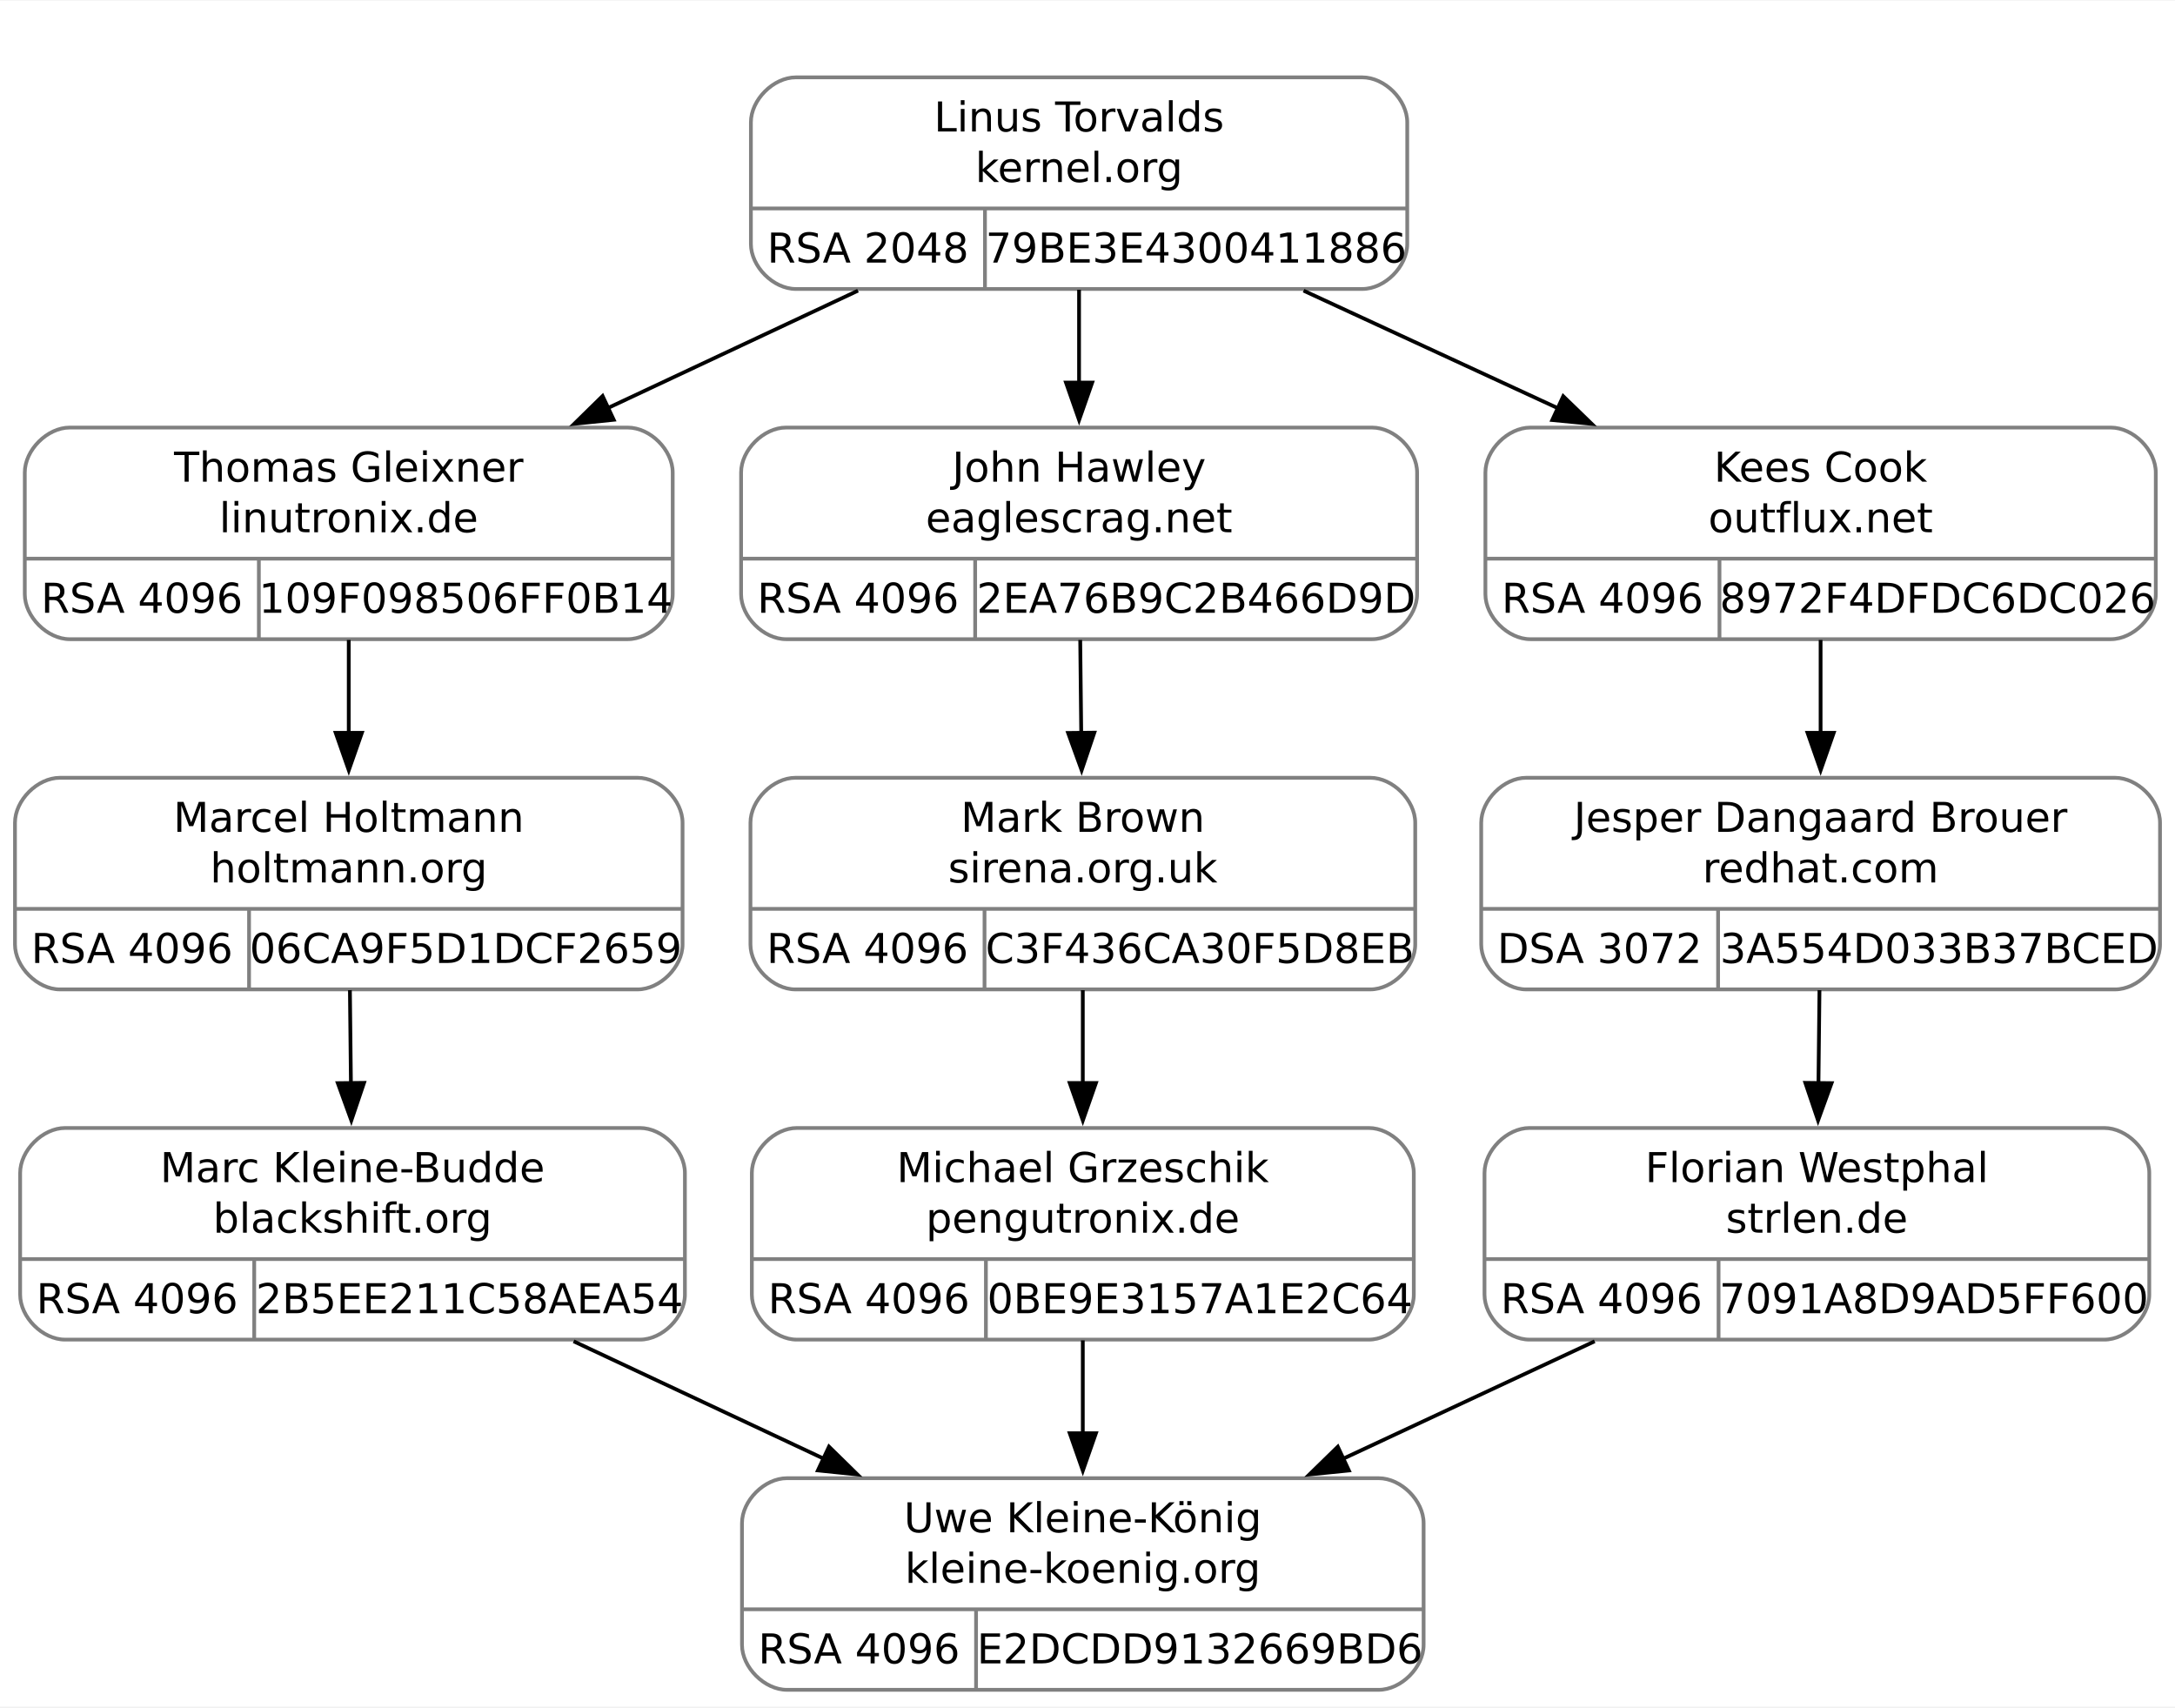
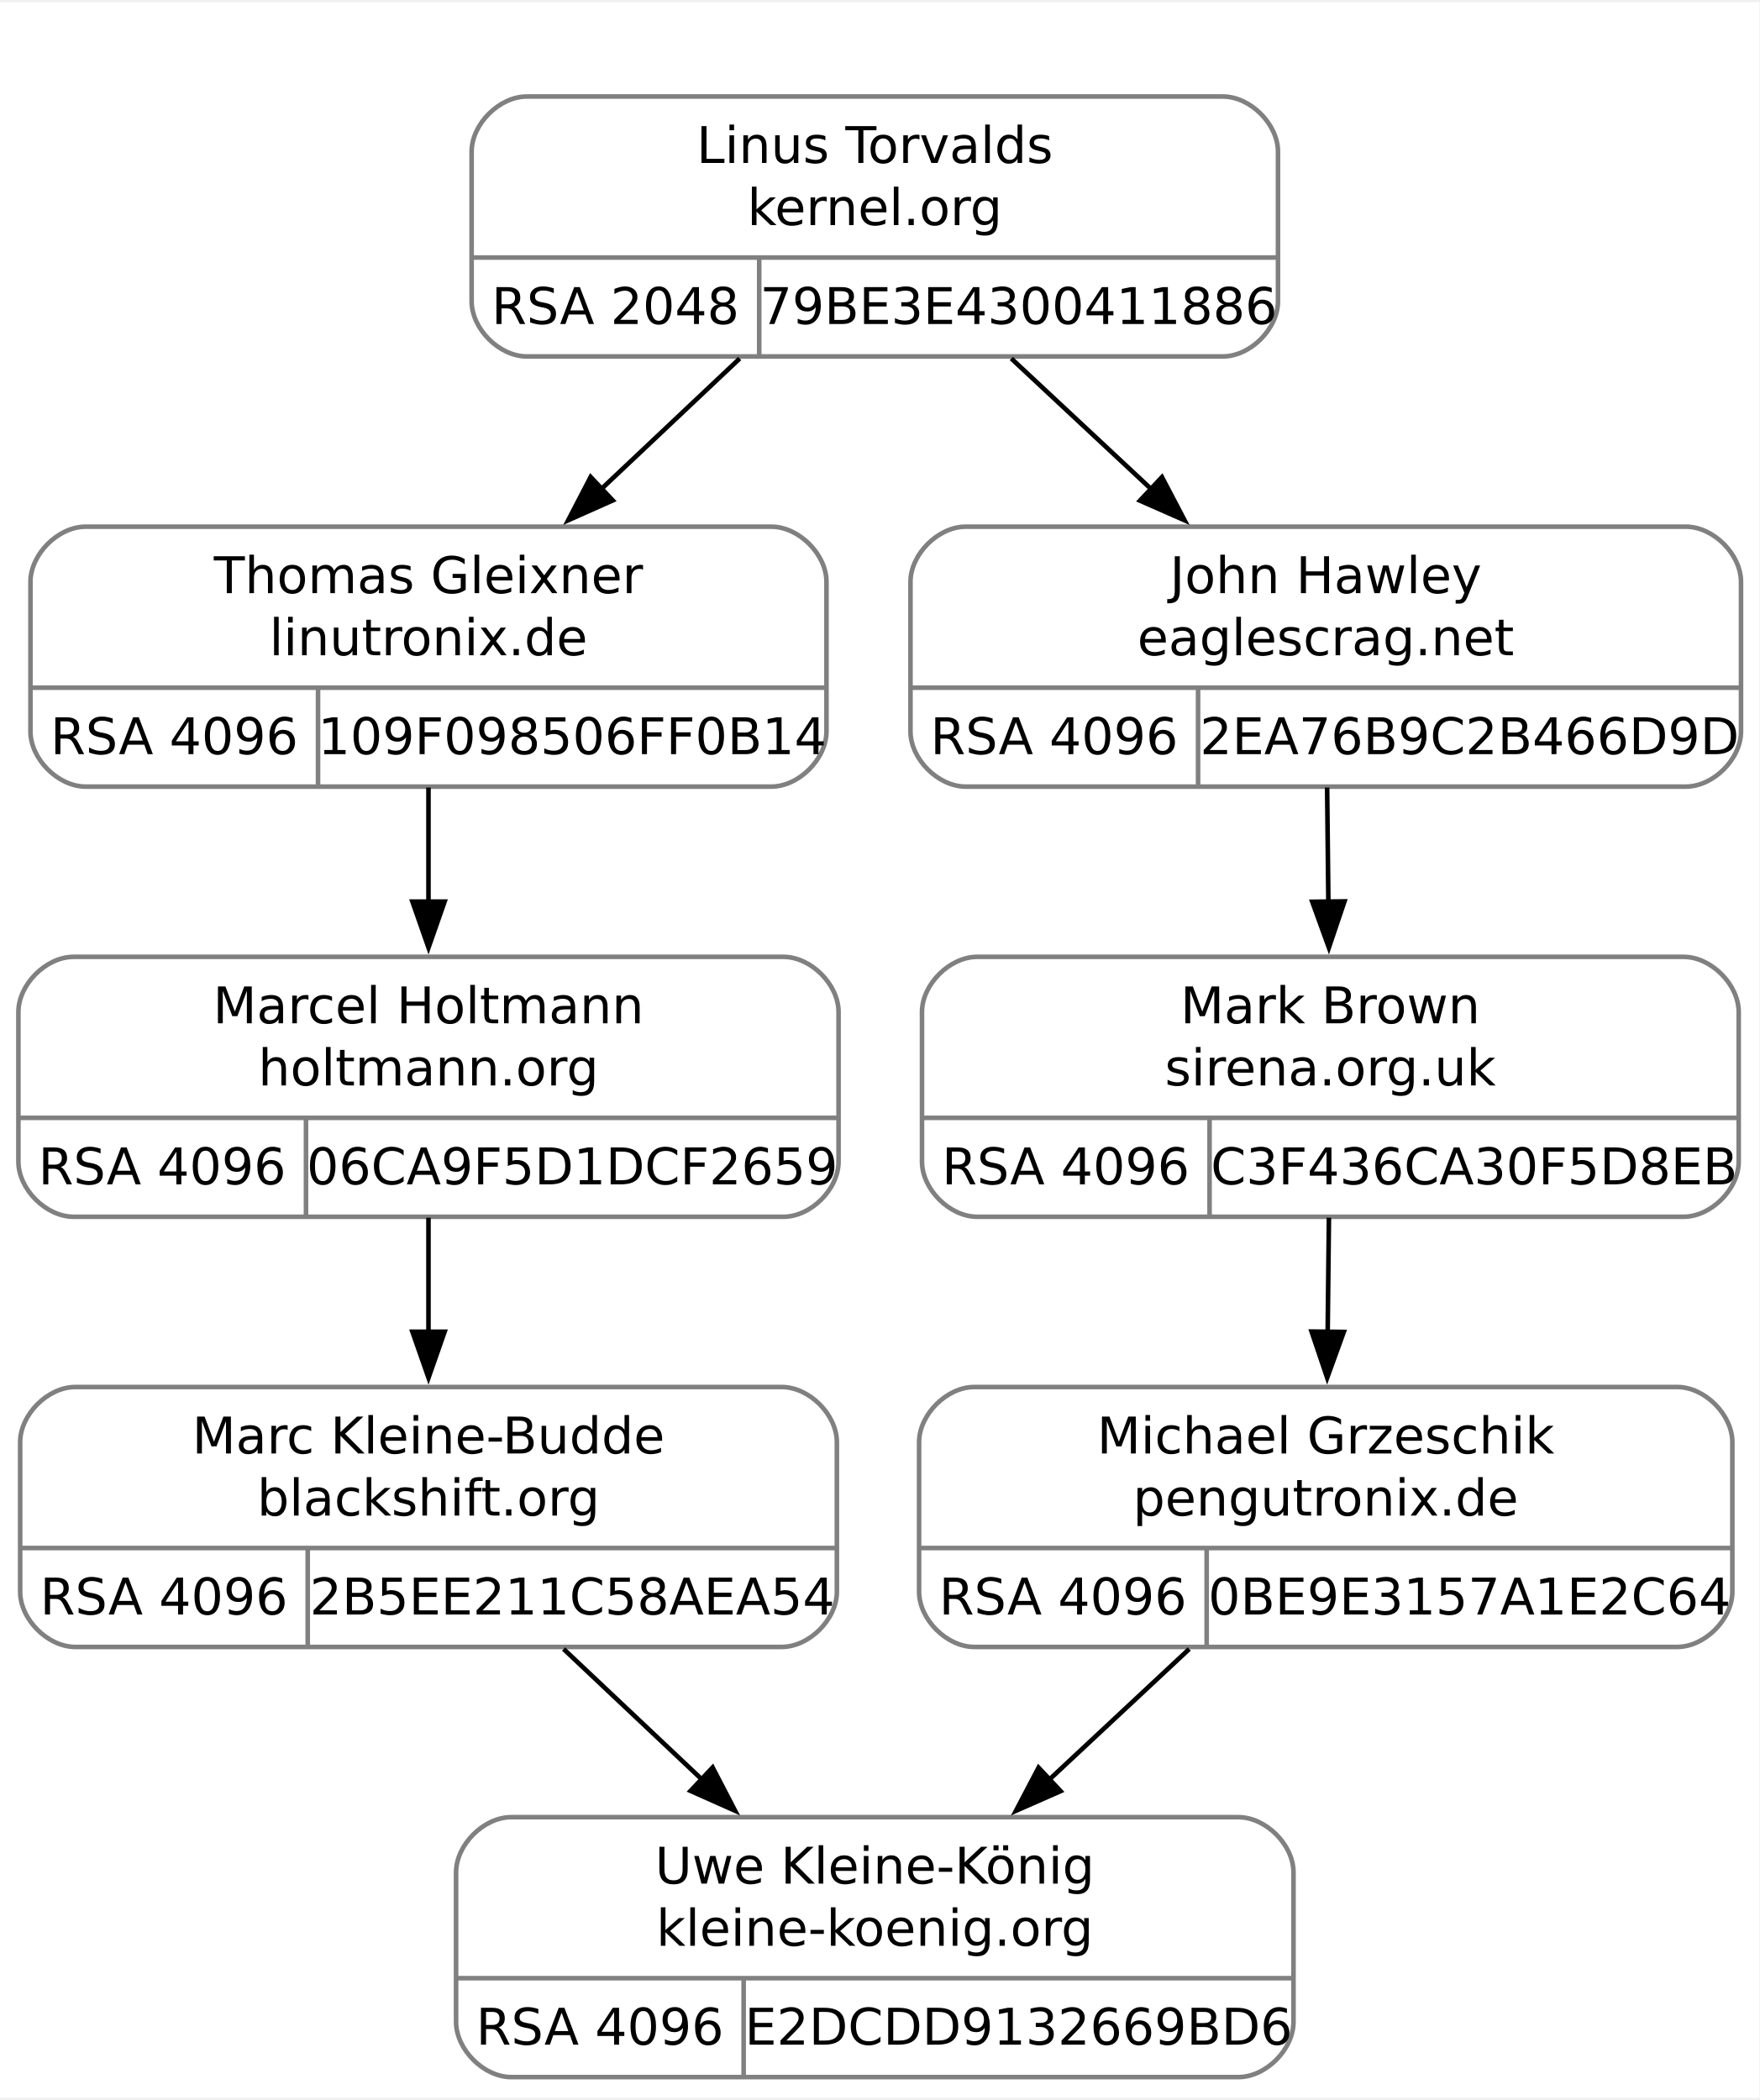
- <svg xmlns="http://www.w3.org/2000/svg" width="581pt" height="456pt" viewBox="0.00 0.00 580.75 455.50">
+ <svg xmlns="http://www.w3.org/2000/svg" width="382pt" height="456pt" viewBox="0.00 0.00 382.38 455.50">
  <g id="graph0" class="graph" transform="scale(1 1) rotate(0) translate(4 451.5)">
-     <polygon fill="white" stroke="none" points="-4,4 -4,-451.5 576.75,-451.5 576.75,4 -4,4" />
+     <polygon fill="white" stroke="none" points="-4,4 -4,-451.5 378.38,-451.5 378.38,4 -4,4" />
    <g id="clust1" class="cluster">
-       <polygon fill="none" stroke="white" points="188.12,-366 188.12,-439.5 380.12,-439.5 380.12,-366 188.12,-366" />
+       <polygon fill="none" stroke="white" points="90.12,-366 90.12,-439.5 282.12,-439.5 282.12,-366 90.12,-366" />
    </g>
    <g id="node1" class="node">
      <path fill="none" stroke="gray" d="M14.62,-281C14.62,-281 163.62,-281 163.62,-281 169.62,-281 175.62,-287 175.62,-293 175.62,-293 175.62,-325.5 175.62,-325.5 175.62,-331.5 169.62,-337.5 163.62,-337.5 163.62,-337.5 14.62,-337.5 14.62,-337.5 8.62,-337.5 2.62,-331.5 2.62,-325.5 2.62,-325.5 2.62,-293 2.62,-293 2.62,-287 8.62,-281 14.62,-281" />
      <text text-anchor="middle" x="89.12" y="-323.05" font-family="droid sans,dejavu sans,helvetica" font-size="11.00">Thomas Gleixner</text>
      <text text-anchor="middle" x="89.12" y="-309.55" font-family="droid sans,dejavu sans,helvetica" font-size="11.00">linutronix.de</text>
      <polyline fill="none" stroke="gray" points="2.62,-302.5 175.62,-302.5" />
      <text text-anchor="middle" x="33.88" y="-288.05" font-family="droid sans,dejavu sans,helvetica" font-size="11.00">RSA 4096</text>
      <polyline fill="none" stroke="gray" points="65.12,-281 65.12,-302.5" />
      <text text-anchor="middle" x="120.38" y="-288.05" font-family="droid sans,dejavu sans,helvetica" font-size="11.00">109F098506FF0B14</text>
    </g>
    <g id="node3" class="node">
      <path fill="none" stroke="gray" d="M12,-187.5C12,-187.5 166.25,-187.5 166.25,-187.5 172.25,-187.5 178.25,-193.5 178.25,-199.5 178.25,-199.5 178.25,-232 178.25,-232 178.25,-238 172.25,-244 166.25,-244 166.25,-244 12,-244 12,-244 6,-244 0,-238 0,-232 0,-232 0,-199.5 0,-199.5 0,-193.5 6,-187.5 12,-187.5" />
      <text text-anchor="middle" x="89.12" y="-229.55" font-family="droid sans,dejavu sans,helvetica" font-size="11.00">Marcel Holtmann</text>
      <text text-anchor="middle" x="89.12" y="-216.05" font-family="droid sans,dejavu sans,helvetica" font-size="11.00">holtmann.org</text>
      <polyline fill="none" stroke="gray" points="0,-209 178.25,-209" />
      <text text-anchor="middle" x="31.25" y="-194.55" font-family="droid sans,dejavu sans,helvetica" font-size="11.00">RSA 4096</text>
      <polyline fill="none" stroke="gray" points="62.5,-187.5 62.5,-209" />
      <text text-anchor="middle" x="120.38" y="-194.55" font-family="droid sans,dejavu sans,helvetica" font-size="11.00">06CA9F5D1DCF2659</text>
    </g>
    <g id="edge2" class="edge">
      <path fill="none" stroke="black" d="M89.12,-280.8C89.12,-273 89.12,-264.35 89.12,-255.99" />
      <polygon fill="black" stroke="black" points="92.63,-256.01 89.13,-246.01 85.63,-256.01 92.63,-256.01" />
    </g>
    <g id="node2" class="node">
-       <path fill="none" stroke="gray" d="M208.5,-374.5C208.5,-374.5 359.75,-374.5 359.75,-374.5 365.75,-374.5 371.75,-380.5 371.75,-386.5 371.75,-386.5 371.75,-419 371.75,-419 371.75,-425 365.75,-431 359.75,-431 359.75,-431 208.5,-431 208.5,-431 202.5,-431 196.5,-425 196.5,-419 196.5,-419 196.5,-386.5 196.5,-386.5 196.5,-380.5 202.5,-374.5 208.5,-374.5" />
-       <text text-anchor="middle" x="284.12" y="-416.55" font-family="droid sans,dejavu sans,helvetica" font-size="11.00">Linus Torvalds</text>
-       <text text-anchor="middle" x="284.12" y="-403.05" font-family="droid sans,dejavu sans,helvetica" font-size="11.00">kernel.org</text>
-       <polyline fill="none" stroke="gray" points="196.5,-396 371.75,-396" />
-       <text text-anchor="middle" x="227.75" y="-381.55" font-family="droid sans,dejavu sans,helvetica" font-size="11.00">RSA 2048</text>
-       <polyline fill="none" stroke="gray" points="259,-374.5 259,-396" />
-       <text text-anchor="middle" x="315.38" y="-381.55" font-family="droid sans,dejavu sans,helvetica" font-size="11.00">79BE3E4300411886</text>
+       <path fill="none" stroke="gray" d="M110.5,-374.5C110.5,-374.5 261.75,-374.5 261.75,-374.5 267.75,-374.5 273.75,-380.5 273.75,-386.5 273.75,-386.5 273.75,-419 273.75,-419 273.75,-425 267.75,-431 261.75,-431 261.75,-431 110.5,-431 110.5,-431 104.5,-431 98.5,-425 98.5,-419 98.5,-419 98.5,-386.5 98.5,-386.5 98.5,-380.5 104.5,-374.5 110.5,-374.5" />
+       <text text-anchor="middle" x="186.12" y="-416.55" font-family="droid sans,dejavu sans,helvetica" font-size="11.00">Linus Torvalds</text>
+       <text text-anchor="middle" x="186.12" y="-403.05" font-family="droid sans,dejavu sans,helvetica" font-size="11.00">kernel.org</text>
+       <polyline fill="none" stroke="gray" points="98.5,-396 273.75,-396" />
+       <text text-anchor="middle" x="129.75" y="-381.55" font-family="droid sans,dejavu sans,helvetica" font-size="11.00">RSA 2048</text>
+       <polyline fill="none" stroke="gray" points="161,-374.5 161,-396" />
+       <text text-anchor="middle" x="217.38" y="-381.55" font-family="droid sans,dejavu sans,helvetica" font-size="11.00">79BE3E4300411886</text>
    </g>
    <g id="edge1" class="edge">
-       <path fill="none" stroke="black" d="M225.09,-374.05C203.99,-364.15 180.04,-352.91 158.17,-342.65" />
-       <polygon fill="black" stroke="black" points="159.87,-339.58 149.33,-338.5 156.9,-345.92 159.87,-339.58" />
+       <path fill="none" stroke="black" d="M156.76,-374.05C147.26,-365.09 136.6,-355.03 126.6,-345.6" />
+       <polygon fill="black" stroke="black" points="129.17,-343.21 119.49,-338.9 124.37,-348.3 129.17,-343.21" />
    </g>
    <g id="node6" class="node">
      <path fill="none" stroke="gray" d="M205.88,-281C205.88,-281 362.38,-281 362.38,-281 368.38,-281 374.38,-287 374.38,-293 374.38,-293 374.38,-325.5 374.38,-325.5 374.38,-331.5 368.38,-337.5 362.38,-337.5 362.38,-337.5 205.88,-337.5 205.88,-337.5 199.88,-337.5 193.88,-331.5 193.88,-325.5 193.88,-325.5 193.88,-293 193.88,-293 193.88,-287 199.88,-281 205.88,-281" />
      <text text-anchor="middle" x="284.12" y="-323.05" font-family="droid sans,dejavu sans,helvetica" font-size="11.00">John Hawley</text>
      <text text-anchor="middle" x="284.12" y="-309.55" font-family="droid sans,dejavu sans,helvetica" font-size="11.00">eaglescrag.net</text>
      <polyline fill="none" stroke="gray" points="193.88,-302.5 374.38,-302.5" />
      <text text-anchor="middle" x="225.12" y="-288.05" font-family="droid sans,dejavu sans,helvetica" font-size="11.00">RSA 4096</text>
      <polyline fill="none" stroke="gray" points="256.38,-281 256.38,-302.5" />
      <text text-anchor="middle" x="315.38" y="-288.05" font-family="droid sans,dejavu sans,helvetica" font-size="11.00">2EA76B9C2B466D9D</text>
    </g>
    <g id="edge5" class="edge">
-       <path fill="none" stroke="black" d="M284.12,-374.3C284.12,-366.5 284.12,-357.85 284.12,-349.49" />
-       <polygon fill="black" stroke="black" points="287.63,-349.51 284.13,-339.51 280.63,-349.51 287.63,-349.51" />
-     </g>
-     <g id="node9" class="node">
-       <path fill="none" stroke="gray" d="M404.62,-281C404.62,-281 559.62,-281 559.62,-281 565.62,-281 571.62,-287 571.62,-293 571.62,-293 571.62,-325.5 571.62,-325.5 571.62,-331.5 565.62,-337.5 559.62,-337.5 559.62,-337.5 404.62,-337.5 404.62,-337.5 398.62,-337.5 392.62,-331.5 392.62,-325.5 392.62,-325.5 392.62,-293 392.62,-293 392.62,-287 398.62,-281 404.62,-281" />
-       <text text-anchor="middle" x="482.12" y="-323.05" font-family="droid sans,dejavu sans,helvetica" font-size="11.00">Kees Cook</text>
-       <text text-anchor="middle" x="482.12" y="-309.55" font-family="droid sans,dejavu sans,helvetica" font-size="11.00">outflux.net</text>
-       <polyline fill="none" stroke="gray" points="392.62,-302.5 571.62,-302.5" />
-       <text text-anchor="middle" x="423.88" y="-288.05" font-family="droid sans,dejavu sans,helvetica" font-size="11.00">RSA 4096</text>
-       <polyline fill="none" stroke="gray" points="455.12,-281 455.12,-302.5" />
-       <text text-anchor="middle" x="513.38" y="-288.05" font-family="droid sans,dejavu sans,helvetica" font-size="11.00">8972F4DFDC6DC026</text>
-     </g>
-     <g id="edge9" class="edge">
-       <path fill="none" stroke="black" d="M344.07,-374.05C365.49,-364.15 389.82,-352.91 412.02,-342.65" />
-       <polygon fill="black" stroke="black" points="413.4,-345.86 421.01,-338.49 410.47,-339.51 413.4,-345.86" />
+       <path fill="none" stroke="black" d="M215.79,-374.05C225.39,-365.09 236.16,-355.03 246.27,-345.6" />
+       <polygon fill="black" stroke="black" points="248.53,-348.27 253.45,-338.89 243.75,-343.16 248.53,-348.27" />
    </g>
    <g id="node4" class="node">
-       <path fill="none" stroke="gray" d="M13.37,-94C13.37,-94 166.88,-94 166.88,-94 172.88,-94 178.88,-100 178.88,-106 178.88,-106 178.88,-138.5 178.88,-138.5 178.88,-144.5 172.88,-150.5 166.88,-150.5 166.88,-150.5 13.38,-150.5 13.38,-150.5 7.38,-150.5 1.38,-144.5 1.38,-138.5 1.38,-138.5 1.38,-106 1.38,-106 1.38,-100 7.37,-94 13.37,-94" />
-       <text text-anchor="middle" x="90.12" y="-136.05" font-family="droid sans,dejavu sans,helvetica" font-size="11.00">Marc Kleine-Budde</text>
-       <text text-anchor="middle" x="90.12" y="-122.55" font-family="droid sans,dejavu sans,helvetica" font-size="11.00">blackshift.org</text>
-       <polyline fill="none" stroke="gray" points="1.38,-115.5 178.88,-115.5" />
-       <text text-anchor="middle" x="32.62" y="-101.05" font-family="droid sans,dejavu sans,helvetica" font-size="11.00">RSA 4096</text>
-       <polyline fill="none" stroke="gray" points="63.88,-94 63.88,-115.5" />
-       <text text-anchor="middle" x="121.38" y="-101.05" font-family="droid sans,dejavu sans,helvetica" font-size="11.00">2B5EE211C58AEA54</text>
+       <path fill="none" stroke="gray" d="M12.37,-94C12.37,-94 165.88,-94 165.88,-94 171.88,-94 177.88,-100 177.88,-106 177.88,-106 177.88,-138.5 177.88,-138.5 177.88,-144.5 171.88,-150.5 165.88,-150.5 165.88,-150.5 12.38,-150.5 12.38,-150.5 6.38,-150.5 0.38,-144.5 0.38,-138.5 0.38,-138.5 0.38,-106 0.38,-106 0.38,-100 6.37,-94 12.37,-94" />
+       <text text-anchor="middle" x="89.12" y="-136.05" font-family="droid sans,dejavu sans,helvetica" font-size="11.00">Marc Kleine-Budde</text>
+       <text text-anchor="middle" x="89.12" y="-122.55" font-family="droid sans,dejavu sans,helvetica" font-size="11.00">blackshift.org</text>
+       <polyline fill="none" stroke="gray" points="0.38,-115.5 177.88,-115.5" />
+       <text text-anchor="middle" x="31.62" y="-101.05" font-family="droid sans,dejavu sans,helvetica" font-size="11.00">RSA 4096</text>
+       <polyline fill="none" stroke="gray" points="62.88,-94 62.88,-115.5" />
+       <text text-anchor="middle" x="120.38" y="-101.05" font-family="droid sans,dejavu sans,helvetica" font-size="11.00">2B5EE211C58AEA54</text>
    </g>
    <g id="edge3" class="edge">
-       <path fill="none" stroke="black" d="M89.43,-187.3C89.51,-179.5 89.6,-170.85 89.7,-162.49" />
-       <polygon fill="black" stroke="black" points="93.2,-162.55 89.81,-152.51 86.2,-162.47 93.2,-162.55" />
+       <path fill="none" stroke="black" d="M89.12,-187.3C89.12,-179.5 89.12,-170.85 89.12,-162.49" />
+       <polygon fill="black" stroke="black" points="92.63,-162.51 89.13,-152.51 85.63,-162.51 92.63,-162.51" />
    </g>
    <g id="node5" class="node">
-       <path fill="none" stroke="gray" d="M206.12,-0.5C206.12,-0.5 364.12,-0.5 364.12,-0.5 370.12,-0.5 376.12,-6.5 376.12,-12.5 376.12,-12.5 376.12,-45 376.12,-45 376.12,-51 370.12,-57 364.12,-57 364.12,-57 206.12,-57 206.12,-57 200.12,-57 194.12,-51 194.12,-45 194.12,-45 194.12,-12.5 194.12,-12.5 194.12,-6.5 200.12,-0.5 206.12,-0.5" />
-       <text text-anchor="middle" x="285.12" y="-42.55" font-family="droid sans,dejavu sans,helvetica" font-size="11.00">Uwe Kleine-König</text>
-       <text text-anchor="middle" x="285.12" y="-29.05" font-family="droid sans,dejavu sans,helvetica" font-size="11.00">kleine-koenig.org</text>
-       <polyline fill="none" stroke="gray" points="194.12,-22 376.12,-22" />
-       <text text-anchor="middle" x="225.38" y="-7.55" font-family="droid sans,dejavu sans,helvetica" font-size="11.00">RSA 4096</text>
-       <polyline fill="none" stroke="gray" points="256.62,-0.5 256.62,-22" />
-       <text text-anchor="middle" x="316.38" y="-7.55" font-family="droid sans,dejavu sans,helvetica" font-size="11.00">E2DCDD9132669BD6</text>
+       <path fill="none" stroke="gray" d="M107.12,-0.5C107.12,-0.5 265.12,-0.5 265.12,-0.5 271.12,-0.5 277.12,-6.5 277.12,-12.5 277.12,-12.5 277.12,-45 277.12,-45 277.12,-51 271.12,-57 265.12,-57 265.12,-57 107.12,-57 107.12,-57 101.12,-57 95.12,-51 95.12,-45 95.12,-45 95.12,-12.5 95.12,-12.5 95.12,-6.5 101.12,-0.5 107.12,-0.5" />
+       <text text-anchor="middle" x="186.12" y="-42.55" font-family="droid sans,dejavu sans,helvetica" font-size="11.00">Uwe Kleine-König</text>
+       <text text-anchor="middle" x="186.12" y="-29.05" font-family="droid sans,dejavu sans,helvetica" font-size="11.00">kleine-koenig.org</text>
+       <polyline fill="none" stroke="gray" points="95.12,-22 277.12,-22" />
+       <text text-anchor="middle" x="126.38" y="-7.55" font-family="droid sans,dejavu sans,helvetica" font-size="11.00">RSA 4096</text>
+       <polyline fill="none" stroke="gray" points="157.62,-0.5 157.62,-22" />
+       <text text-anchor="middle" x="217.38" y="-7.55" font-family="droid sans,dejavu sans,helvetica" font-size="11.00">E2DCDD9132669BD6</text>
    </g>
    <g id="edge4" class="edge">
-       <path fill="none" stroke="black" d="M149.16,-93.55C170.26,-83.65 194.21,-72.41 216.08,-62.15" />
-       <polygon fill="black" stroke="black" points="217.35,-65.42 224.92,-58 214.38,-59.08 217.35,-65.42" />
+       <path fill="none" stroke="black" d="M118.49,-93.55C127.99,-84.59 138.65,-74.53 148.65,-65.1" />
+       <polygon fill="black" stroke="black" points="150.88,-67.8 155.76,-58.4 146.08,-62.71 150.88,-67.8" />
    </g>
    <g id="node7" class="node">
      <path fill="none" stroke="gray" d="M208.38,-187.5C208.38,-187.5 361.88,-187.5 361.88,-187.5 367.88,-187.5 373.88,-193.5 373.88,-199.5 373.88,-199.5 373.88,-232 373.88,-232 373.88,-238 367.88,-244 361.88,-244 361.88,-244 208.38,-244 208.38,-244 202.38,-244 196.38,-238 196.38,-232 196.38,-232 196.38,-199.5 196.38,-199.5 196.38,-193.5 202.38,-187.5 208.38,-187.5" />
      <text text-anchor="middle" x="285.12" y="-229.55" font-family="droid sans,dejavu sans,helvetica" font-size="11.00">Mark Brown</text>
      <text text-anchor="middle" x="285.12" y="-216.05" font-family="droid sans,dejavu sans,helvetica" font-size="11.00">sirena.org.uk</text>
      <polyline fill="none" stroke="gray" points="196.38,-209 373.88,-209" />
      <text text-anchor="middle" x="227.62" y="-194.55" font-family="droid sans,dejavu sans,helvetica" font-size="11.00">RSA 4096</text>
      <polyline fill="none" stroke="gray" points="258.88,-187.5 258.88,-209" />
      <text text-anchor="middle" x="316.38" y="-194.55" font-family="droid sans,dejavu sans,helvetica" font-size="11.00">C3F436CA30F5D8EB</text>
    </g>
    <g id="edge6" class="edge">
      <path fill="none" stroke="black" d="M284.43,-280.8C284.51,-273 284.6,-264.35 284.7,-255.99" />
      <polygon fill="black" stroke="black" points="288.2,-256.05 284.81,-246.01 281.2,-255.97 288.2,-256.05" />
    </g>
    <g id="node8" class="node">
-       <path fill="none" stroke="gray" d="M208.75,-94C208.75,-94 361.5,-94 361.5,-94 367.5,-94 373.5,-100 373.5,-106 373.5,-106 373.5,-138.5 373.5,-138.5 373.5,-144.5 367.5,-150.5 361.5,-150.5 361.5,-150.5 208.75,-150.5 208.75,-150.5 202.75,-150.5 196.75,-144.5 196.75,-138.5 196.75,-138.5 196.75,-106 196.75,-106 196.75,-100 202.75,-94 208.75,-94" />
-       <text text-anchor="middle" x="285.12" y="-136.05" font-family="droid sans,dejavu sans,helvetica" font-size="11.00">Michael Grzeschik</text>
-       <text text-anchor="middle" x="285.12" y="-122.55" font-family="droid sans,dejavu sans,helvetica" font-size="11.00">pengutronix.de</text>
-       <polyline fill="none" stroke="gray" points="196.75,-115.5 373.5,-115.5" />
-       <text text-anchor="middle" x="228" y="-101.05" font-family="droid sans,dejavu sans,helvetica" font-size="11.00">RSA 4096</text>
-       <polyline fill="none" stroke="gray" points="259.25,-94 259.25,-115.5" />
-       <text text-anchor="middle" x="316.38" y="-101.05" font-family="droid sans,dejavu sans,helvetica" font-size="11.00">0BE9E3157A1E2C64</text>
+       <path fill="none" stroke="gray" d="M207.75,-94C207.75,-94 360.5,-94 360.5,-94 366.5,-94 372.5,-100 372.5,-106 372.5,-106 372.5,-138.5 372.5,-138.5 372.5,-144.5 366.5,-150.5 360.5,-150.5 360.5,-150.5 207.75,-150.5 207.75,-150.5 201.75,-150.5 195.75,-144.5 195.75,-138.5 195.75,-138.5 195.75,-106 195.75,-106 195.75,-100 201.75,-94 207.75,-94" />
+       <text text-anchor="middle" x="284.12" y="-136.05" font-family="droid sans,dejavu sans,helvetica" font-size="11.00">Michael Grzeschik</text>
+       <text text-anchor="middle" x="284.12" y="-122.55" font-family="droid sans,dejavu sans,helvetica" font-size="11.00">pengutronix.de</text>
+       <polyline fill="none" stroke="gray" points="195.75,-115.5 372.5,-115.5" />
+       <text text-anchor="middle" x="227" y="-101.05" font-family="droid sans,dejavu sans,helvetica" font-size="11.00">RSA 4096</text>
+       <polyline fill="none" stroke="gray" points="258.25,-94 258.25,-115.5" />
+       <text text-anchor="middle" x="315.38" y="-101.05" font-family="droid sans,dejavu sans,helvetica" font-size="11.00">0BE9E3157A1E2C64</text>
    </g>
    <g id="edge7" class="edge">
-       <path fill="none" stroke="black" d="M285.12,-187.3C285.12,-179.5 285.12,-170.85 285.12,-162.49" />
-       <polygon fill="black" stroke="black" points="288.63,-162.51 285.13,-152.51 281.63,-162.51 288.63,-162.51" />
+       <path fill="none" stroke="black" d="M284.82,-187.3C284.74,-179.5 284.65,-170.85 284.55,-162.49" />
+       <polygon fill="black" stroke="black" points="288.05,-162.47 284.44,-152.51 281.05,-162.55 288.05,-162.47" />
    </g>
    <g id="edge8" class="edge">
-       <path fill="none" stroke="black" d="M285.12,-93.8C285.12,-86 285.12,-77.35 285.12,-68.99" />
-       <polygon fill="black" stroke="black" points="288.63,-69.01 285.13,-59.01 281.63,-69.01 288.63,-69.01" />
-     </g>
-     <g id="node10" class="node">
-       <path fill="none" stroke="gray" d="M403.5,-187.5C403.5,-187.5 560.75,-187.5 560.75,-187.5 566.75,-187.5 572.75,-193.5 572.75,-199.5 572.75,-199.5 572.75,-232 572.75,-232 572.75,-238 566.75,-244 560.75,-244 560.75,-244 403.5,-244 403.5,-244 397.5,-244 391.5,-238 391.5,-232 391.5,-232 391.5,-199.5 391.5,-199.5 391.5,-193.5 397.5,-187.5 403.5,-187.5" />
-       <text text-anchor="middle" x="482.12" y="-229.55" font-family="droid sans,dejavu sans,helvetica" font-size="11.00">Jesper Dangaard Brouer</text>
-       <text text-anchor="middle" x="482.12" y="-216.05" font-family="droid sans,dejavu sans,helvetica" font-size="11.00">redhat.com</text>
-       <polyline fill="none" stroke="gray" points="391.5,-209 572.75,-209" />
-       <text text-anchor="middle" x="423.12" y="-194.55" font-family="droid sans,dejavu sans,helvetica" font-size="11.00">DSA 3072</text>
-       <polyline fill="none" stroke="gray" points="454.75,-187.5 454.75,-209" />
-       <text text-anchor="middle" x="513.75" y="-194.55" font-family="droid sans,dejavu sans,helvetica" font-size="11.00">3A554D033B37BCED</text>
-     </g>
-     <g id="edge10" class="edge">
-       <path fill="none" stroke="black" d="M482.12,-280.8C482.12,-273 482.12,-264.35 482.12,-255.99" />
-       <polygon fill="black" stroke="black" points="485.63,-256.01 482.13,-246.01 478.63,-256.01 485.63,-256.01" />
-     </g>
-     <g id="node11" class="node">
-       <path fill="none" stroke="gray" d="M404.38,-94C404.38,-94 557.88,-94 557.88,-94 563.88,-94 569.88,-100 569.88,-106 569.88,-106 569.88,-138.5 569.88,-138.5 569.88,-144.5 563.88,-150.5 557.88,-150.5 557.88,-150.5 404.38,-150.5 404.38,-150.5 398.38,-150.5 392.38,-144.5 392.38,-138.5 392.38,-138.5 392.38,-106 392.38,-106 392.38,-100 398.38,-94 404.38,-94" />
-       <text text-anchor="middle" x="481.12" y="-136.05" font-family="droid sans,dejavu sans,helvetica" font-size="11.00">Florian Westphal</text>
-       <text text-anchor="middle" x="481.12" y="-122.55" font-family="droid sans,dejavu sans,helvetica" font-size="11.00">strlen.de</text>
-       <polyline fill="none" stroke="gray" points="392.38,-115.5 569.88,-115.5" />
-       <text text-anchor="middle" x="423.62" y="-101.05" font-family="droid sans,dejavu sans,helvetica" font-size="11.00">RSA 4096</text>
-       <polyline fill="none" stroke="gray" points="454.88,-94 454.88,-115.5" />
-       <text text-anchor="middle" x="512.38" y="-101.05" font-family="droid sans,dejavu sans,helvetica" font-size="11.00">7091A8D9AD5FF600</text>
-     </g>
-     <g id="edge11" class="edge">
-       <path fill="none" stroke="black" d="M481.82,-187.3C481.74,-179.5 481.65,-170.85 481.55,-162.49" />
-       <polygon fill="black" stroke="black" points="485.05,-162.47 481.44,-152.51 478.05,-162.55 485.05,-162.47" />
-     </g>
-     <g id="edge12" class="edge">
-       <path fill="none" stroke="black" d="M421.79,-93.55C400.58,-83.65 376.5,-72.41 354.53,-62.15" />
-       <polygon fill="black" stroke="black" points="356.17,-59.06 345.63,-58 353.21,-65.4 356.17,-59.06" />
+       <path fill="none" stroke="black" d="M254.46,-93.55C244.86,-84.59 234.09,-74.53 223.98,-65.1" />
+       <polygon fill="black" stroke="black" points="226.5,-62.66 216.8,-58.39 221.72,-67.77 226.5,-62.66" />
    </g>
  </g>
</svg>
